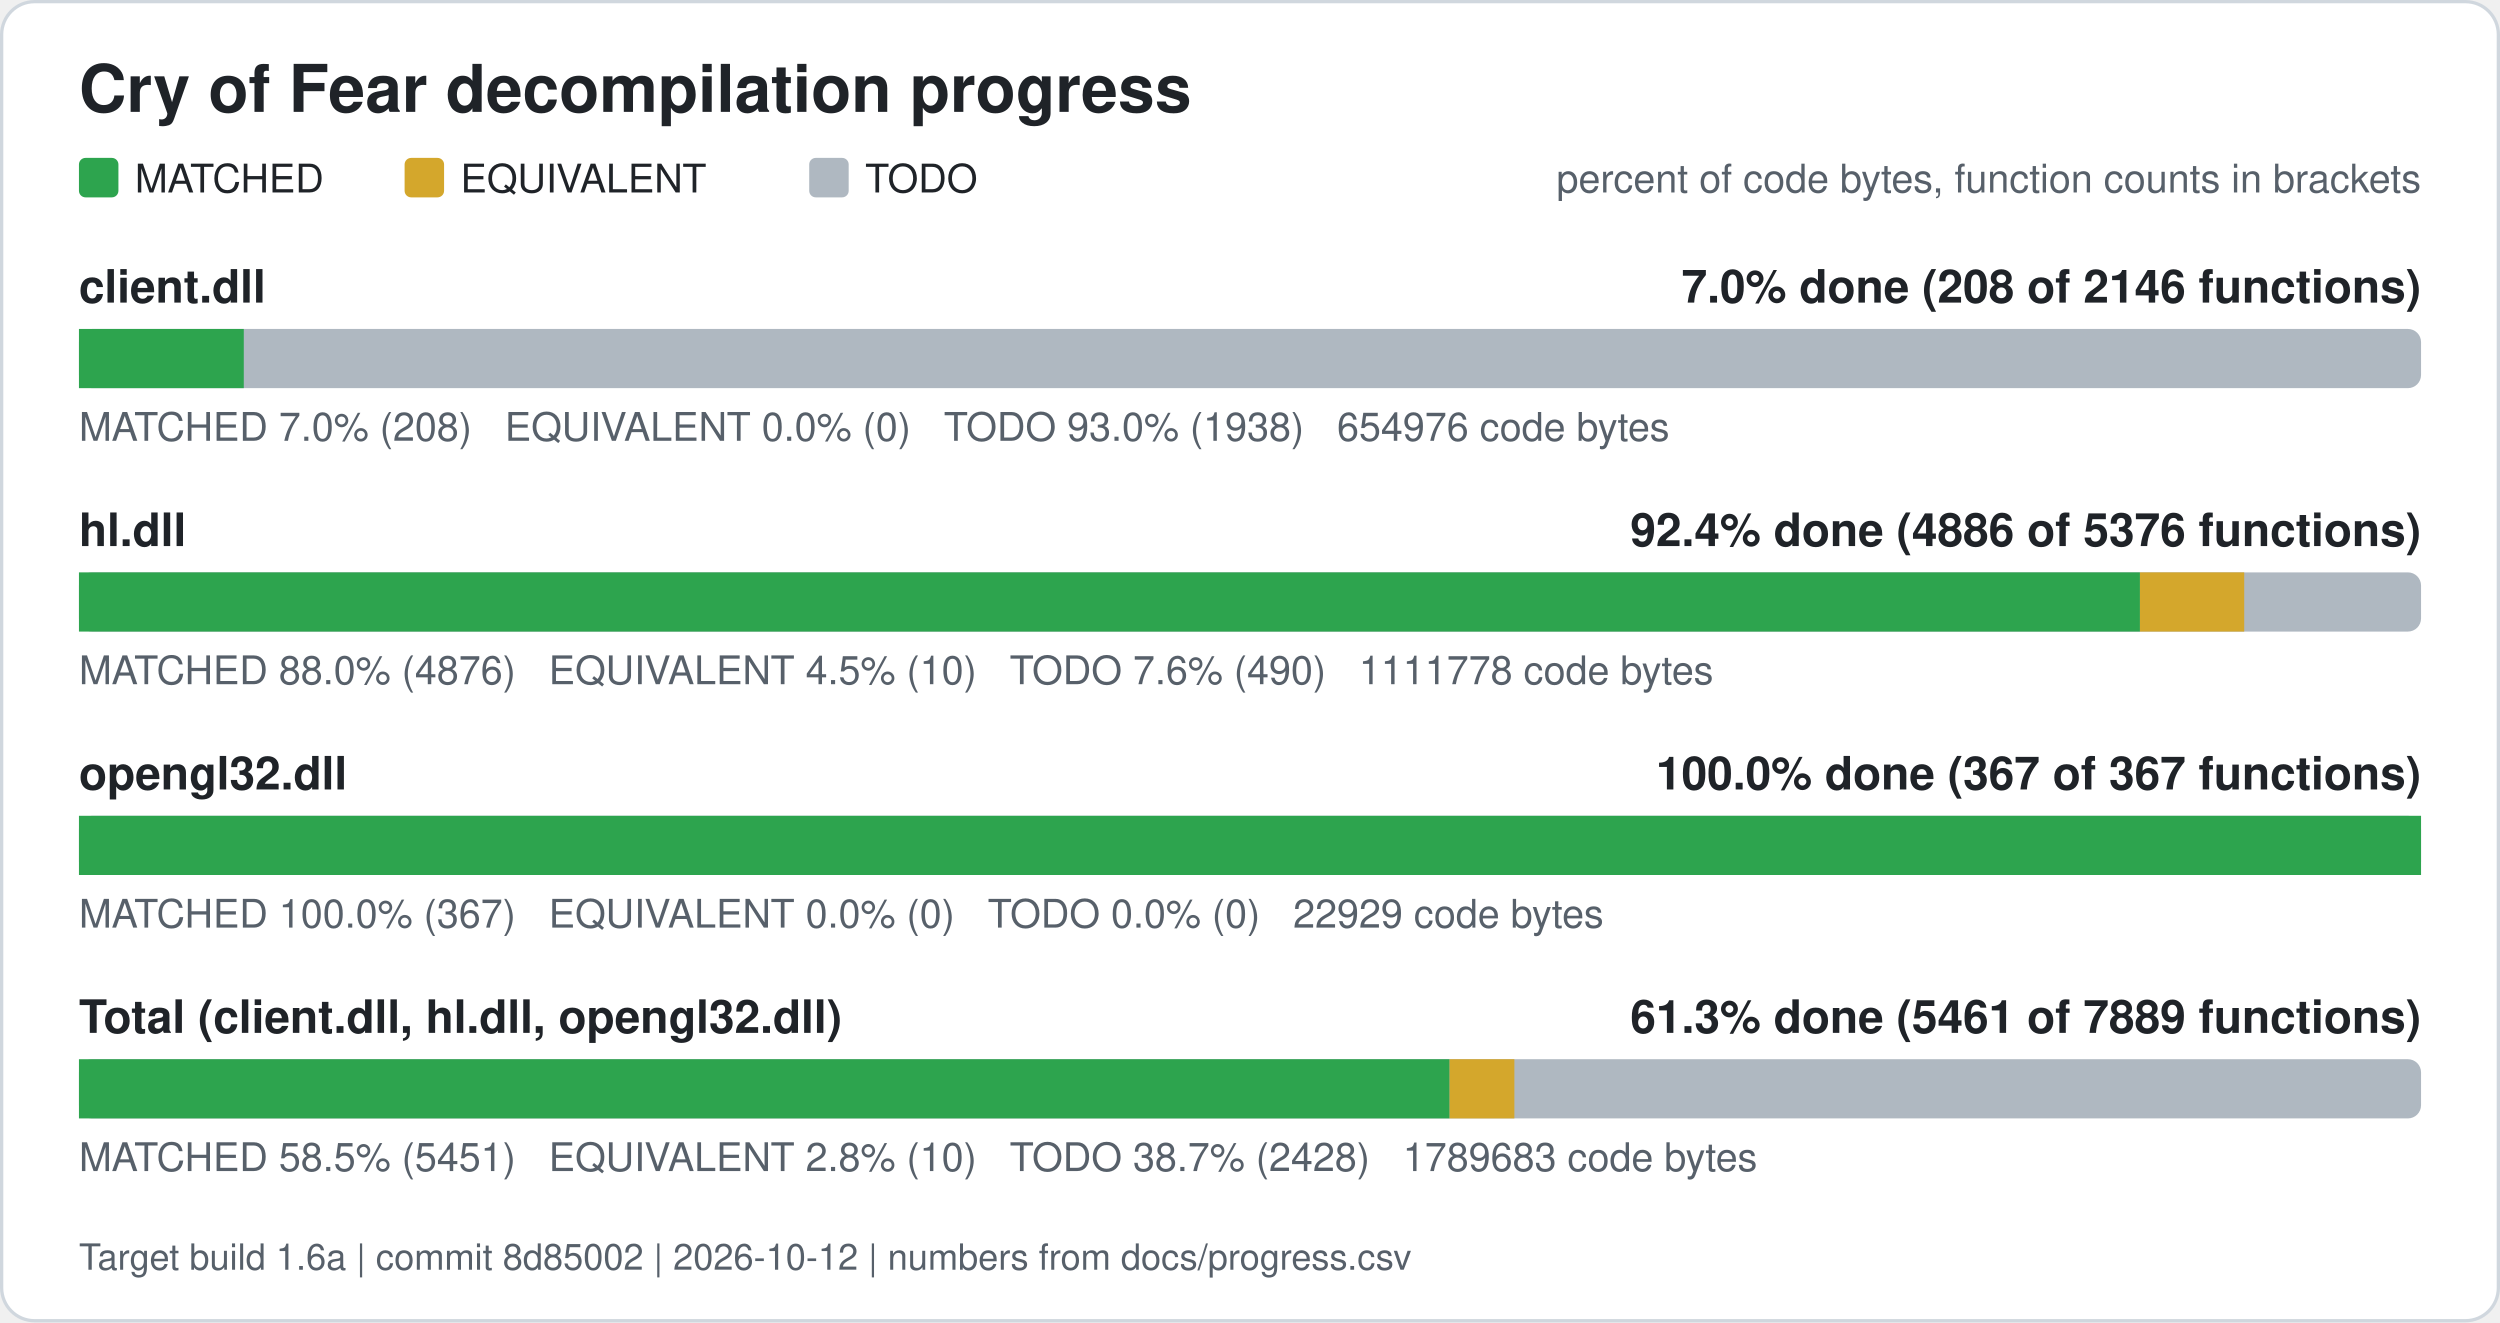
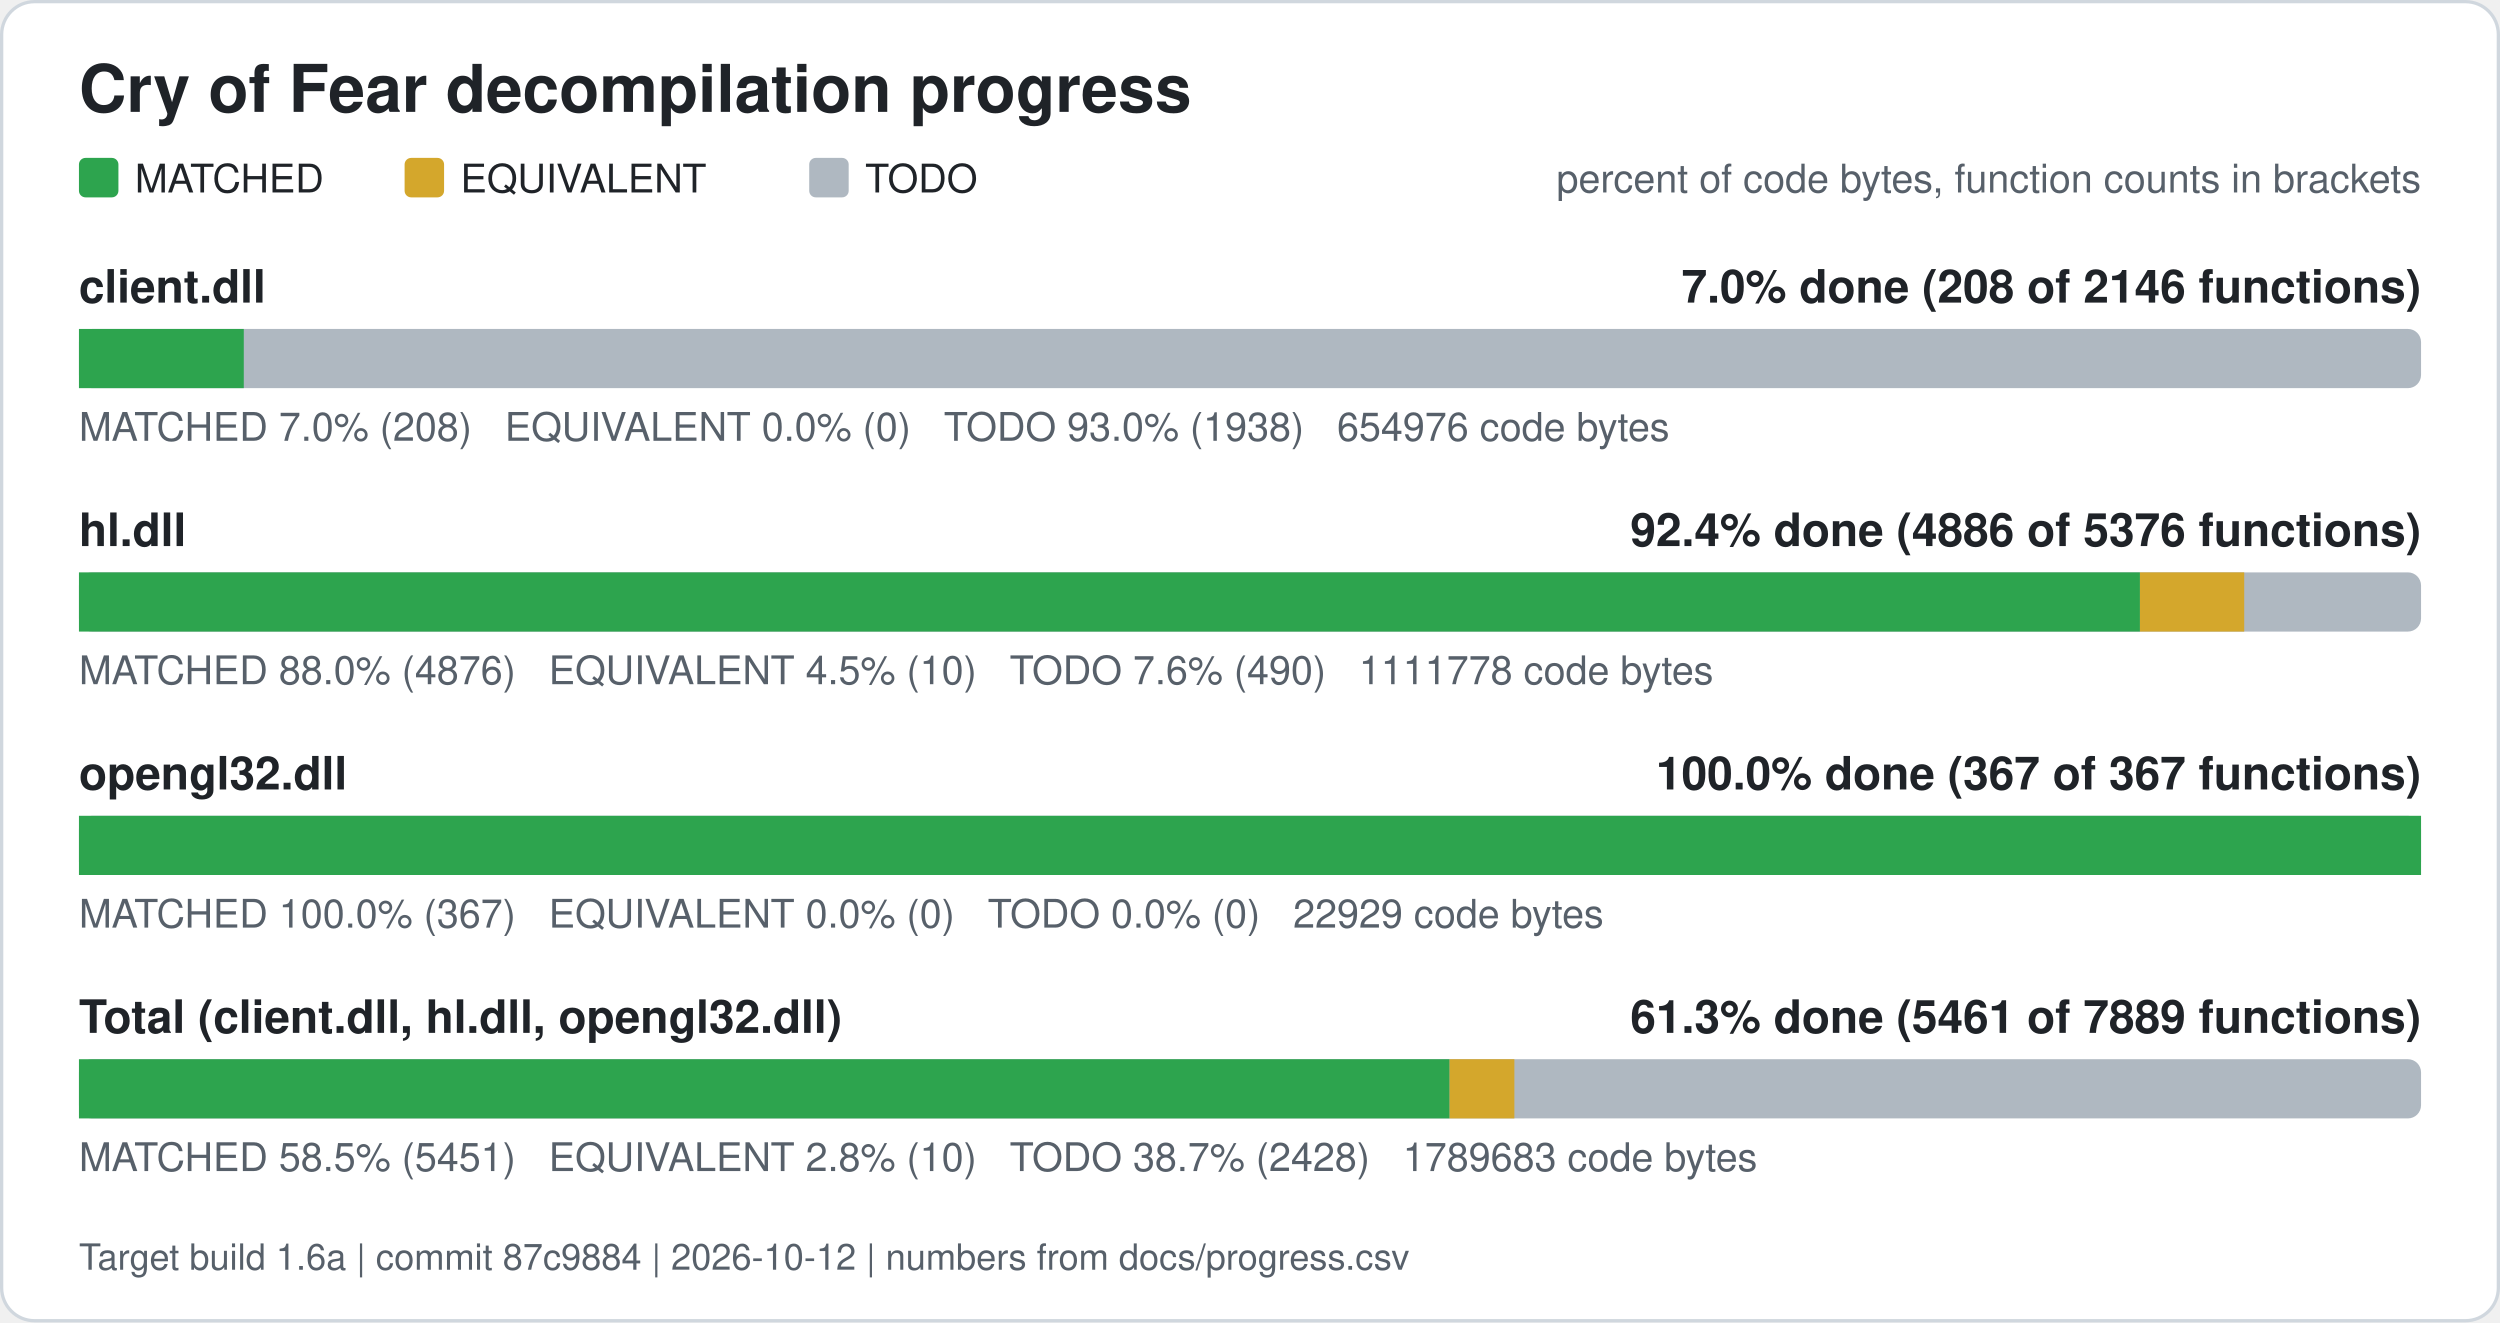
<svg xmlns="http://www.w3.org/2000/svg" width="760" height="402" viewBox="0 0 760 402" role="img" aria-label="Cry of Fear decompilation progress">
  <rect x="0.5" y="0.5" width="759" height="401" rx="10" fill="#ffffff" stroke="#d0d7de" />
  <text x="24" y="34" font-family="Segoe UI, Helvetica, Arial, sans-serif" font-size="20" font-weight="600" fill="#1f2328">Cry of Fear decompilation progress</text>
  <rect x="24" y="48" width="12" height="12" rx="2" fill="#2da44e" />
  <text x="41" y="58.5" font-family="Segoe UI, Helvetica, Arial, sans-serif" font-size="12" fill="#1f2328">MATCHED</text>
  <rect x="123" y="48" width="12" height="12" rx="2" fill="#d4a72c" />
  <text x="140" y="58.5" font-family="Segoe UI, Helvetica, Arial, sans-serif" font-size="12" fill="#1f2328">EQUIVALENT</text>
  <rect x="246" y="48" width="12" height="12" rx="2" fill="#afb8c1" />
  <text x="263" y="58.5" font-family="Segoe UI, Helvetica, Arial, sans-serif" font-size="12" fill="#1f2328">TODO</text>
  <text x="736" y="58.5" font-family="Segoe UI, Helvetica, Arial, sans-serif" font-size="12" fill="#57606a" text-anchor="end">percent of code bytes, function counts in brackets</text>
  <text x="24" y="92" font-family="Segoe UI, Helvetica, Arial, sans-serif" font-size="14" font-weight="600" fill="#1f2328">client.dll</text>
  <text x="736" y="92" font-family="Segoe UI, Helvetica, Arial, sans-serif" font-size="14" font-weight="600" fill="#1f2328" text-anchor="end">7.0% done (208 of 2146 functions)</text>
  <rect x="24" y="100" width="712" height="18" rx="4" fill="#afb8c1" />
  <rect x="24.00" y="100" width="50.11" height="18" fill="#2da44e" />
  <text x="24" y="134" font-family="Segoe UI, Helvetica, Arial, sans-serif" font-size="12" fill="#57606a" xml:space="preserve">MATCHED 7.0% (208)   EQUIVALENT 0.0% (0)   TODO 93.0% (1938)   654976 code bytes</text>
  <text x="24" y="166" font-family="Segoe UI, Helvetica, Arial, sans-serif" font-size="14" font-weight="600" fill="#1f2328">hl.dll</text>
  <text x="736" y="166" font-family="Segoe UI, Helvetica, Arial, sans-serif" font-size="14" font-weight="600" fill="#1f2328" text-anchor="end">92.4% done (4886 of 5376 functions)</text>
  <rect x="24" y="174" width="712" height="18" rx="4" fill="#afb8c1" />
  <rect x="24.00" y="174" width="626.54" height="18" fill="#2da44e" />
  <rect x="650.54" y="174" width="31.70" height="18" fill="#d4a72c" />
  <text x="24" y="208" font-family="Segoe UI, Helvetica, Arial, sans-serif" font-size="12" fill="#57606a" xml:space="preserve">MATCHED 88.0% (4876)   EQUIVALENT 4.5% (10)   TODO 7.6% (490)   1111778 code bytes</text>
  <text x="24" y="240" font-family="Segoe UI, Helvetica, Arial, sans-serif" font-size="14" font-weight="600" fill="#1f2328">opengl32.dll</text>
  <text x="736" y="240" font-family="Segoe UI, Helvetica, Arial, sans-serif" font-size="14" font-weight="600" fill="#1f2328" text-anchor="end">100.0% done (367 of 367 functions)</text>
  <rect x="24" y="248" width="712" height="18" rx="4" fill="#afb8c1" />
  <rect x="24.00" y="248" width="712.00" height="18" fill="#2da44e" />
  <text x="24" y="282" font-family="Segoe UI, Helvetica, Arial, sans-serif" font-size="12" fill="#57606a" xml:space="preserve">MATCHED 100.0% (367)   EQUIVALENT 0.0% (0)   TODO 0.0% (0)   22929 code bytes</text>
  <text x="24" y="314" font-family="Segoe UI, Helvetica, Arial, sans-serif" font-size="14" font-weight="600" fill="#1f2328">Total (client.dll, hl.dll, opengl32.dll)</text>
  <text x="736" y="314" font-family="Segoe UI, Helvetica, Arial, sans-serif" font-size="14" font-weight="600" fill="#1f2328" text-anchor="end">61.3% done (5461 of 7889 functions)</text>
  <rect x="24" y="322" width="712" height="18" rx="4" fill="#afb8c1" />
  <rect x="24.00" y="322" width="416.68" height="18" fill="#2da44e" />
  <rect x="440.68" y="322" width="19.69" height="18" fill="#d4a72c" />
  <text x="24" y="356" font-family="Segoe UI, Helvetica, Arial, sans-serif" font-size="12" fill="#57606a" xml:space="preserve">MATCHED 58.5% (5451)   EQUIVALENT 2.8% (10)   TODO 38.7% (2428)   1789683 code bytes</text>
-   <text x="24" y="386" font-family="Segoe UI, Helvetica, Arial, sans-serif" font-size="11" fill="#57606a">Target build 1.6a | commit 8d85002 | 2026-10-12 | numbers from docs/progress.csv</text>
+   <text x="24" y="386" font-family="Segoe UI, Helvetica, Arial, sans-serif" font-size="11" fill="#57606a">Target build 1.6a | commit 87c9884 | 2026-10-12 | numbers from docs/progress.csv</text>
</svg>
